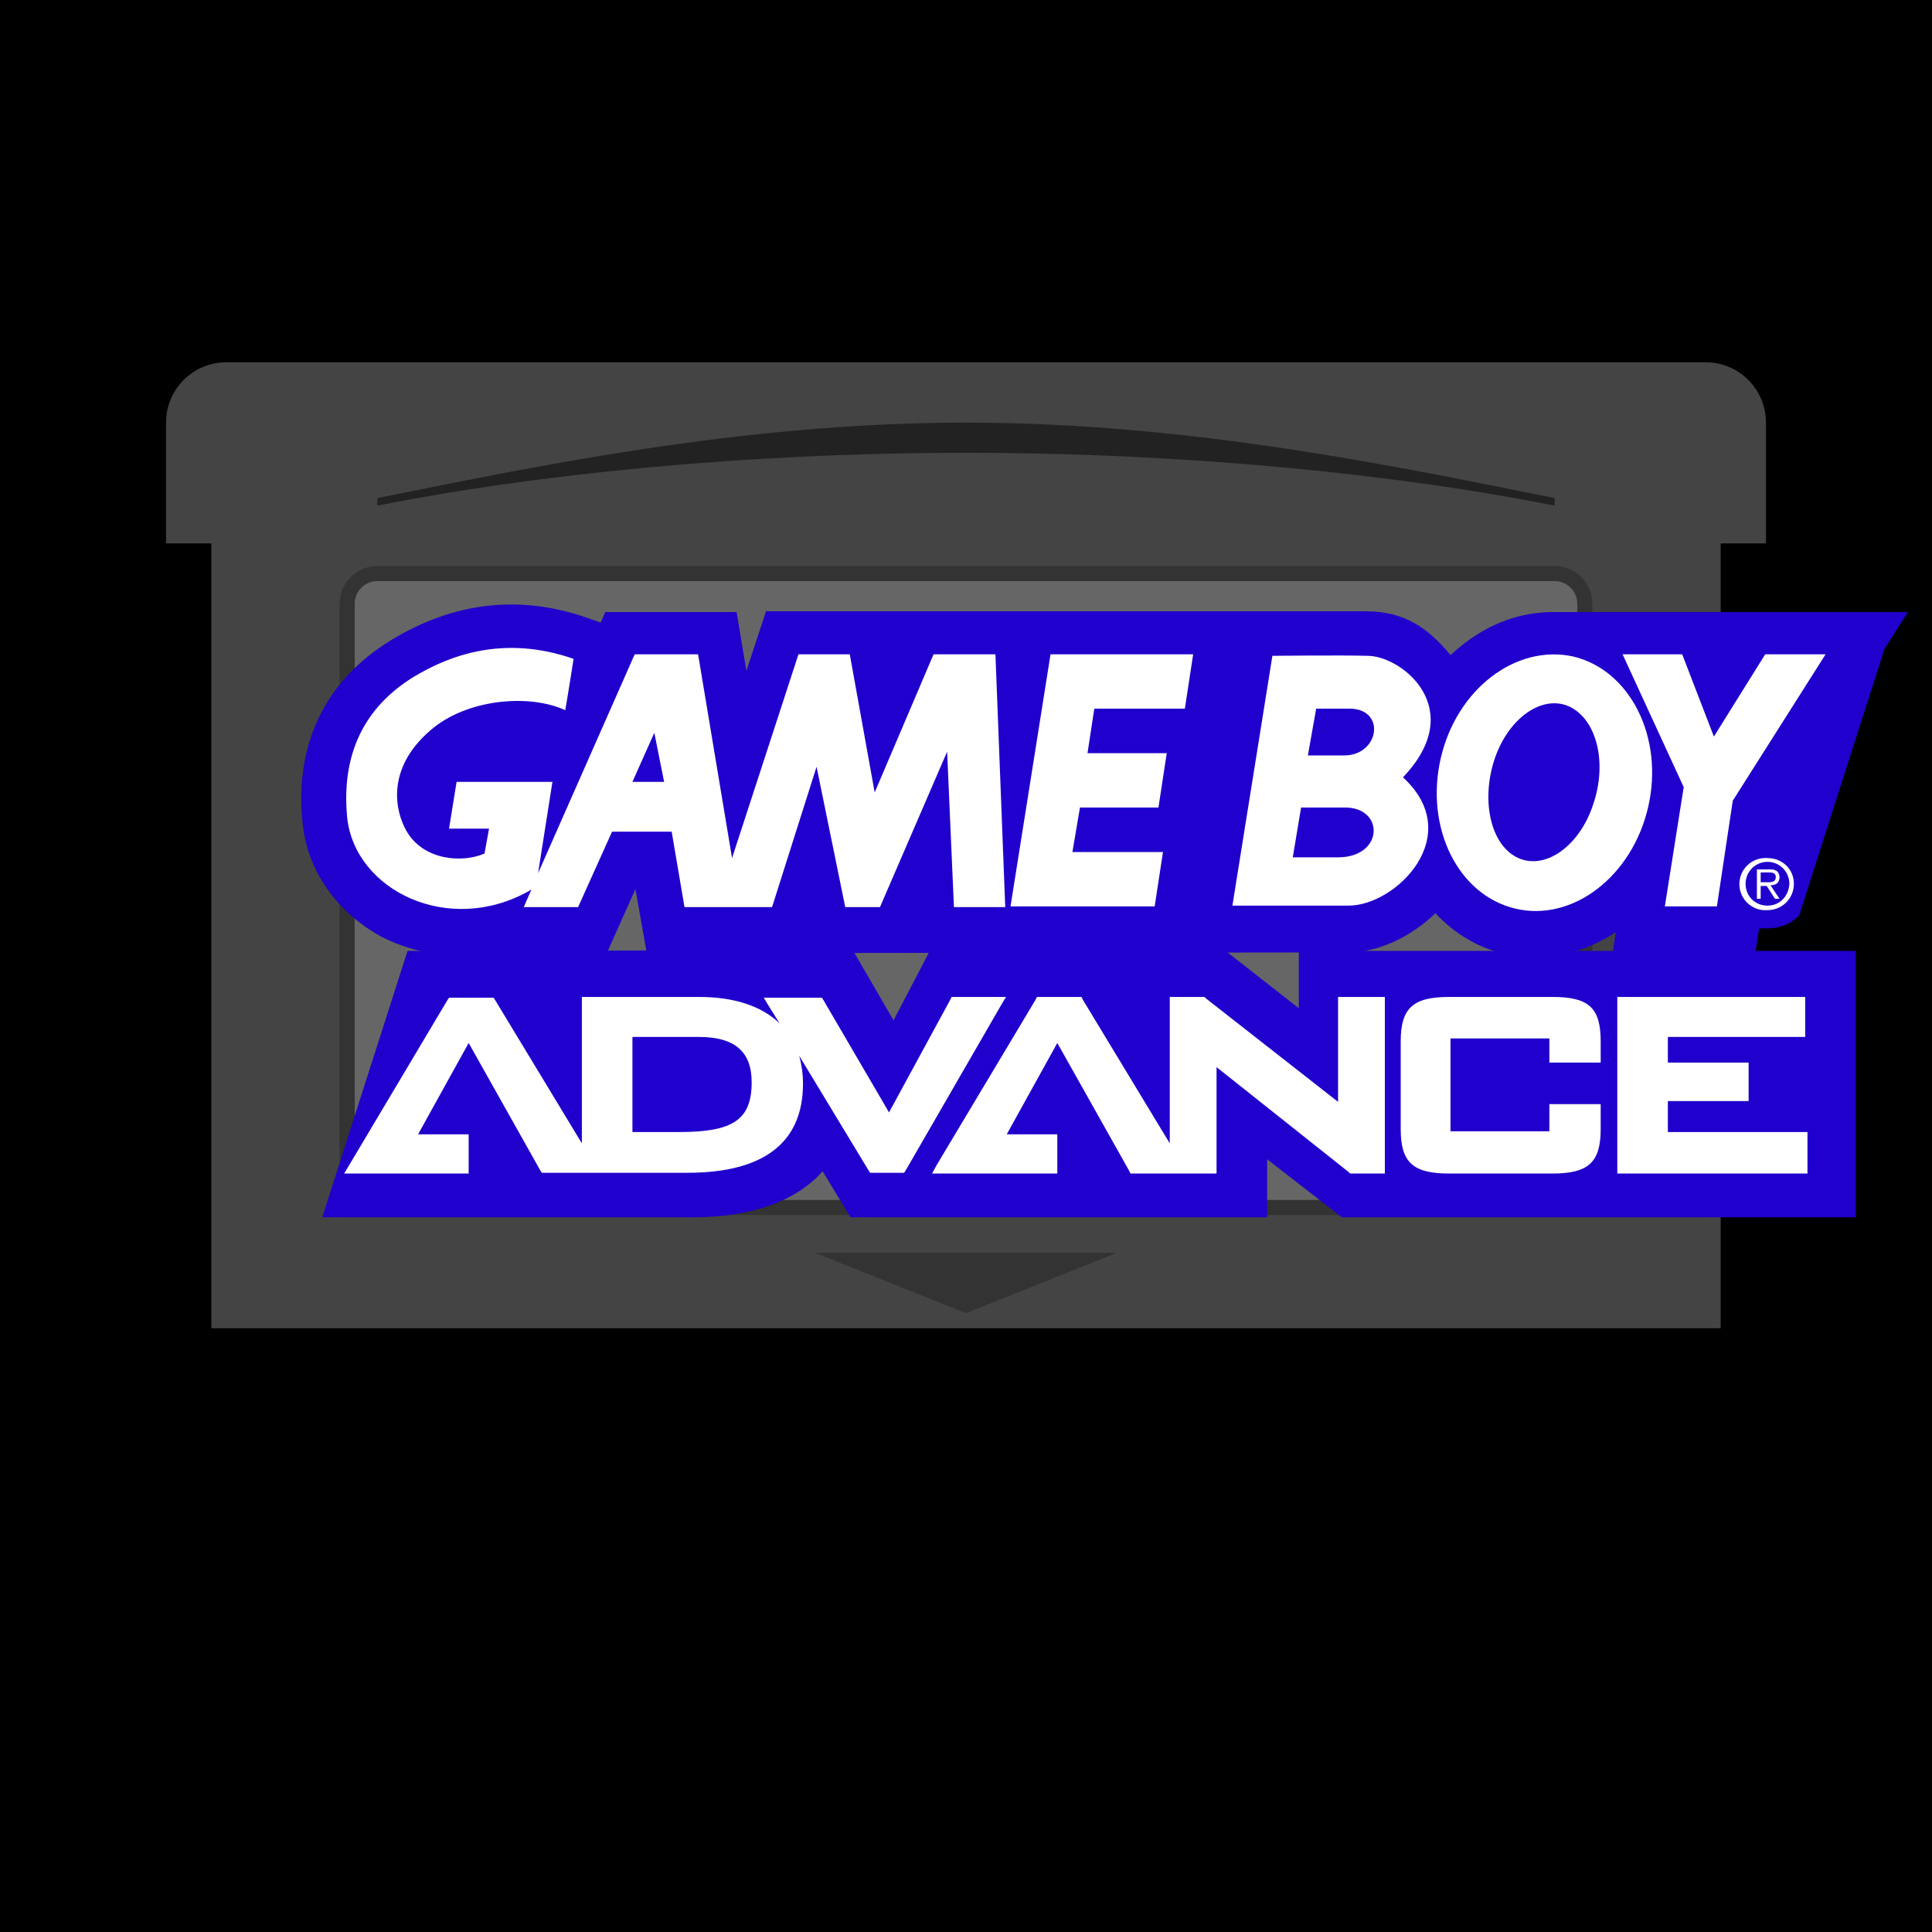
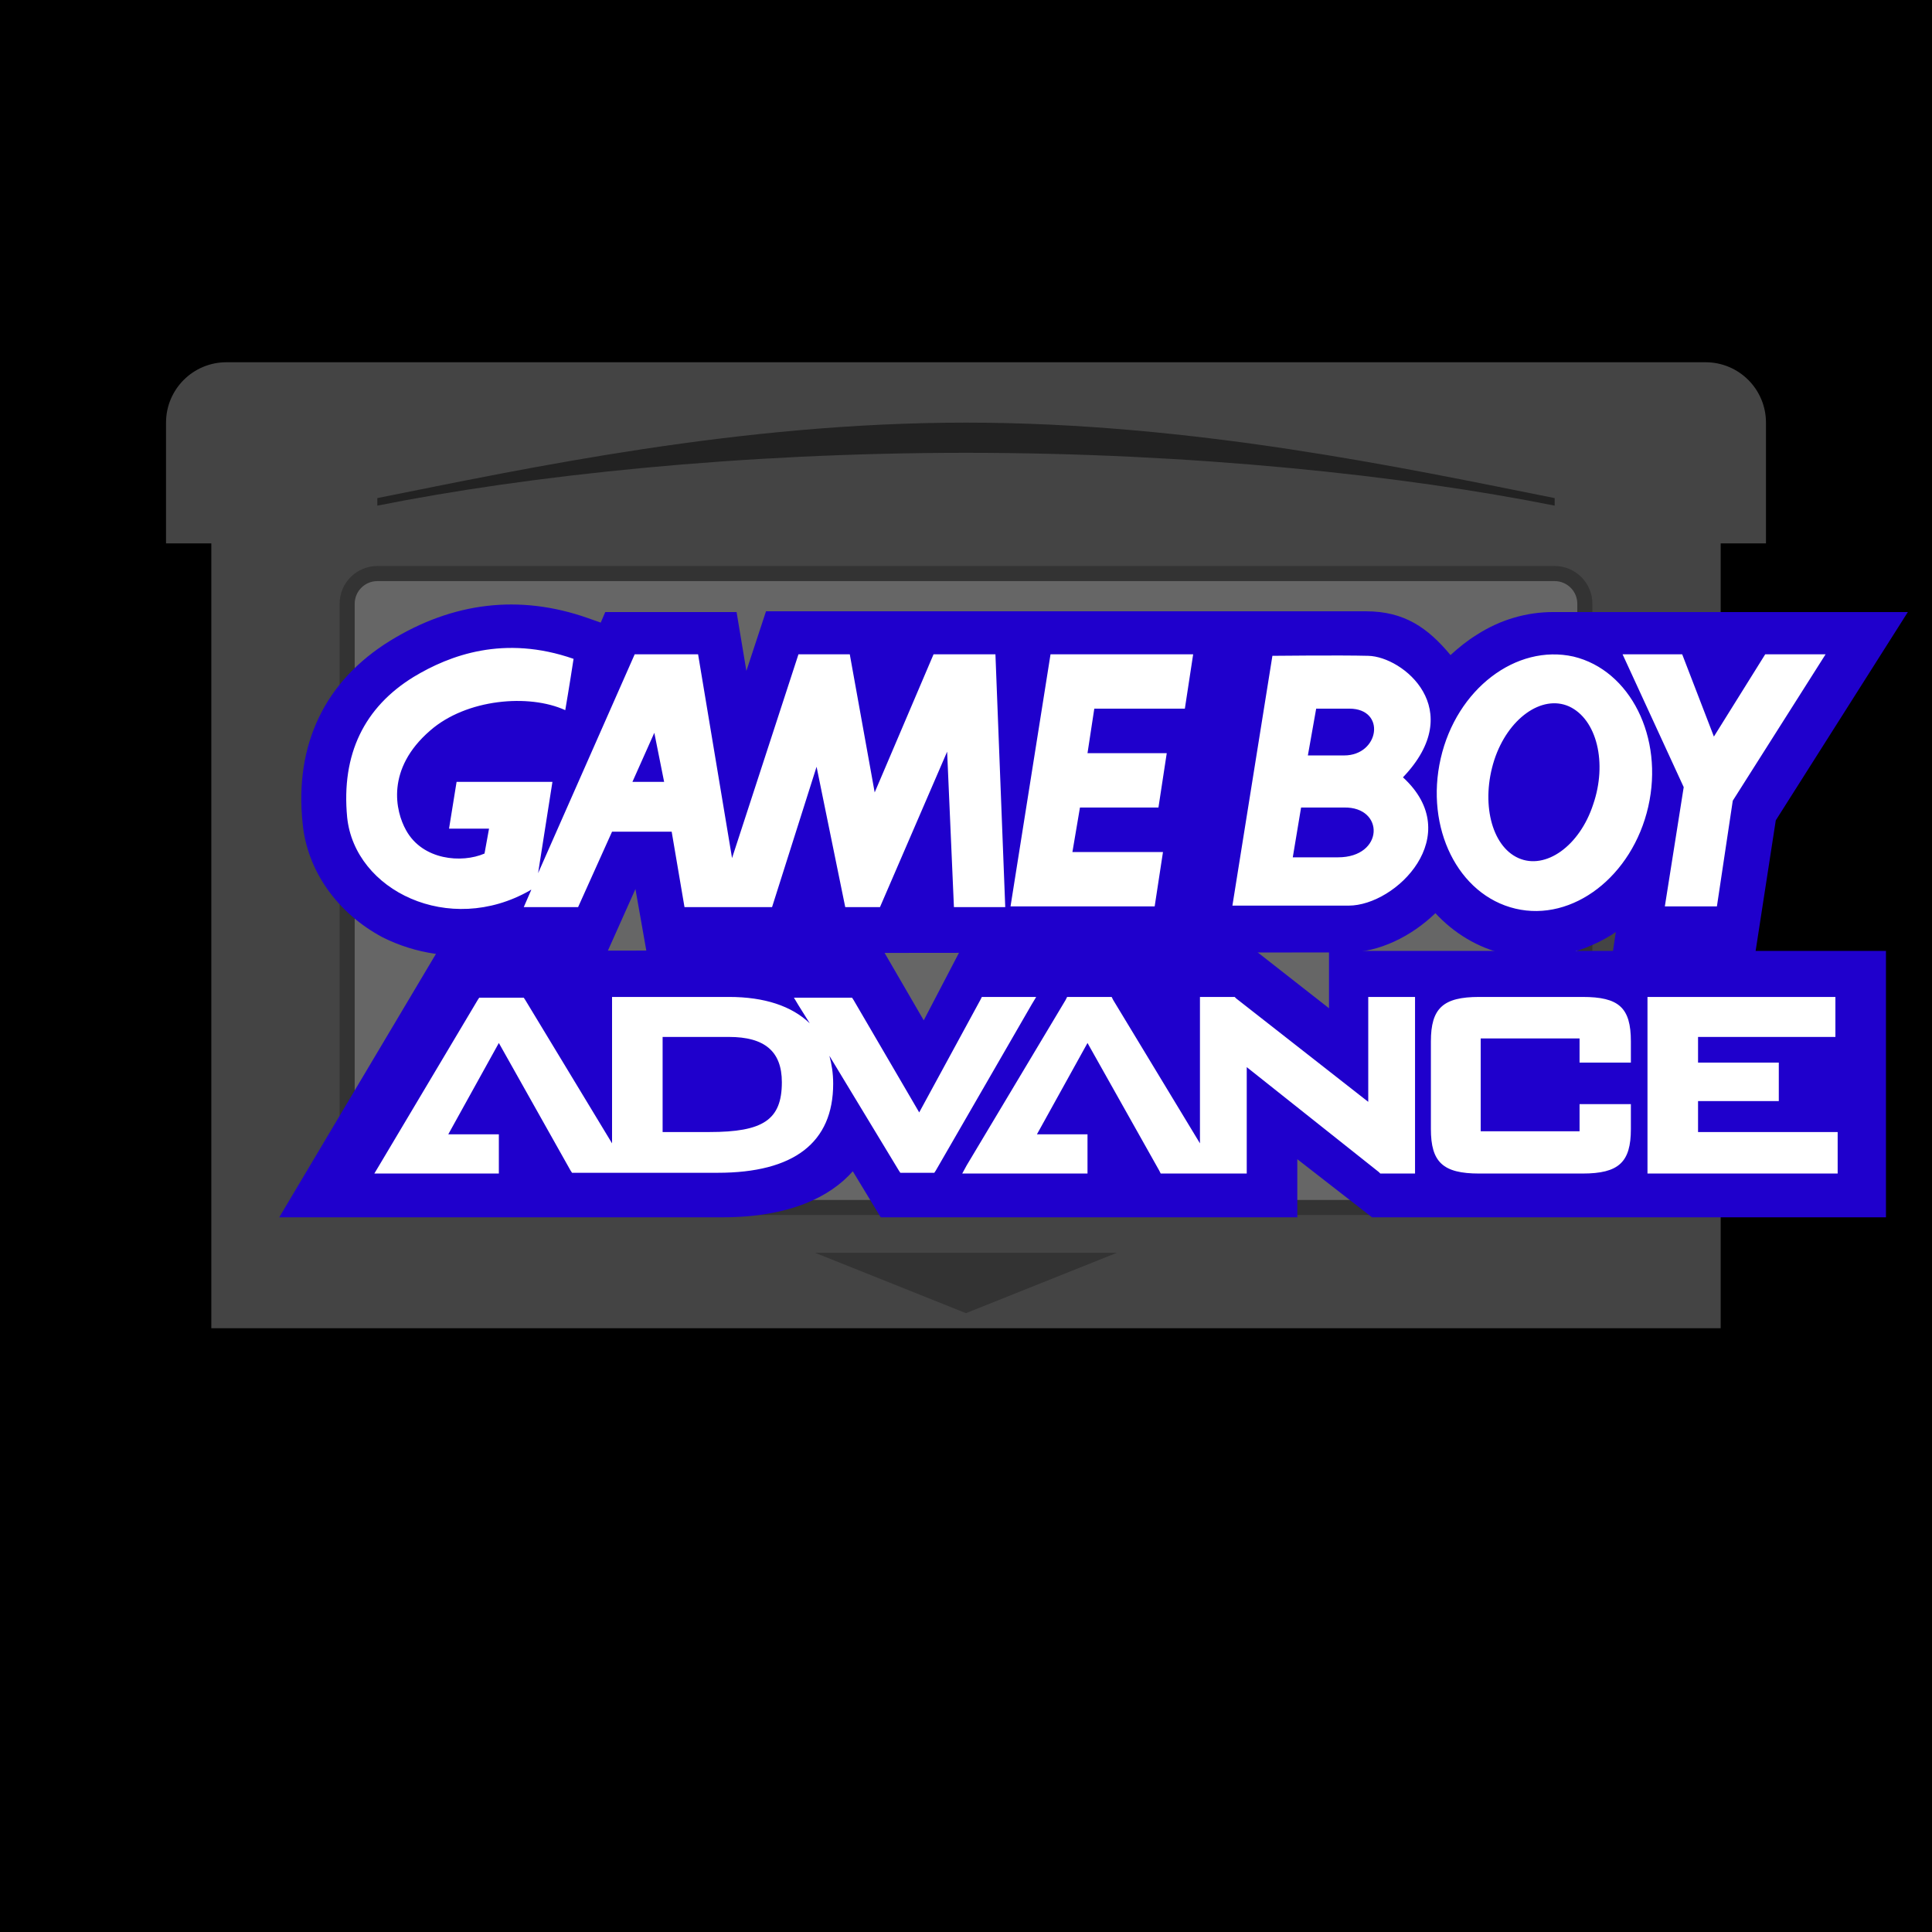
<svg xmlns="http://www.w3.org/2000/svg" width="128" height="128" viewBox="0 0 256 256">
  <rect x="0" y="0" width="100%" height="100%" fill="#000" />
  <path fill="#444" d="M22,72 v-16 a8,8 0,0,1 8,-8 h196 a8,8 0,0,1 8,8 v16 h-6v104 h-200v-104" />
  <rect fill="#666" stroke="#333" stroke-width="2" x="46" y="76" width="164" height="84" rx="4" />
  <path fill="#333" stroke-width="2" d="M108 166 l20 8 20-8z" />
  <path fill="#222" stroke-width="2" d="M50,66 c20,-4 48,-10 78,-10 c30,0 58,6 78,10        v1 c-20,-4 -48,-7 -78,-7 c-30,0 -58,3 -78,7z" />
-   <path fill="#1F00CC" d=" M181,81 C186.1,81,189.2,83.2,192.2,86.8 C193.3,85.8,194.4,84.9,195.7,84.1 C198.8,82.1,202.3,81.1,205.8,81.1 L252.8,81.1 L249.7,86  L238.4,121.3 C236.8,122.9,235.1,123.1,233.1,123 L232.6,126.2 H213.7 L214.1,123.5 C213.9,123.6,213.7,123.8,213.5,123.9 C209.1,126.6,204.1,127.5,199.4,126.4 C195.8,125.6,192.6,123.6,190.2,121 C187,124.1,182.7,126.2,178.6,126.2 L85.7,126.3 L84.2,117.8 L80.4,126.3 H64.9 C60,127.1,55.1,126.4,50.7,124.2 C44.7,121,40.7,115.4,40.1,109.1 C39,98.6,43.1,90.2,51.7,84.9 C60,79.8,68.8,78.7,77.9,81.9 L79.6,82.5 L80.2,81.1 H97.6 L98.9,88.9 L101.5,81 L181,81z" />
-   <path fill="#FFF" d=" M123.7,86.7l-7.8,18.3l-3.3,-18.3h-6.8l-8.8,27l-4.5,-27h-8.4l-12.8,29l1.9,-12.1h-12.7l-1,6.2h5.3l-0.6,3.3c-3,1.3,-8.2,0.9,-10.4,-3.1c-1.4,-2.5,-2.7,-8.1,3.2,-13.2c4.8,-4.2,13.1,-4.9,17.9,-2.7c0,0,0.6,-3.5,1.1,-6.8c-9.2,-3.2,-16.4,-0.5,-21.2,2.4c-6.5,4,-9.6,10.2,-8.8,18.6c1,9.7,13.5,15.8,24.2,9.7c0.1,-0.1,0.2,-0.1,0.2,-0.1l-1,2.3h7.2l4.5,-10h7.9l1.7,10h11.6l5.9,-18.6l3.8,18.6h4.6l8.9,-20.6l0.9,20.6h6.8l-1.3,-33.5zm-39.9,16.9l2.9,-6.5l1.3,6.5h-4.2z M133.9,120.1h19.1l1.1,-7.2h-12l1,-5.9h10.4l1.1,-7.2h-10.5l0.9,-5.9h12l1.1,-7.2h-18.9z M178.1,100.1h-4.8l1.1,-6.2h4.4c4.9,0,4,6.2,-0.7,6.2m-0.8,13.5h-6l1.1,-6.6h5.7c5.4,-0.1,5.3,6.6,-0.8,6.6m4,-26.7c-3.7,-0.1,-12.8,0,-12.8,0h0.1l-5.3,33.1h15.4c6.3,0,15.6,-9.3,7.2,-17c8.6,-9,0,-16,-4.6,-16.1z M208.5,87c-7.6,-1.7,-15.5,4.3,-17.6,13.5c-2.1,9.2,2.3,18.1,9.9,19.9c7.6,1.8,15.5,-4.3,17.6,-13.5c2.1,-9.2,-2.4,-18.1,-9.9,-19.9zm2.6,19.6c-1.8,5.5,-6.3,8.7,-9.9,7.1c-3.6,-1.6,-5,-7.4,-3.2,-13c1.8,-5.5,6.3,-8.7,9.9,-7.1c3.7,1.7,5.1,7.5,3.2,13z M227.1,97.6l-4.2,-10.9h-7.9l8.1,17.6l-2.5,15.8h6.9l2.1,-14l12.3,-19.4h-8l-6.8,10.9z M233.3 116.9v-1.3h1.1c.5 0 .9.1.9.6 0 .8-.8.7-1.3.7h-.7m1.3.4c.7 0 1.2-.3 1.2-1.1 0-.3-.2-.7-.4-.8-.3-.2-.6-.2-.9-.2h-1.7v3.9h.5v-1.7h.8l1.1 1.7h.6l-1.2-1.8m-.4 3.3c1.9 0 3.5-1.5 3.5-3.5 0-1.9-1.5-3.4-3.5-3.4a3.46 3.46 0 1 0 0 6.9m0-.6c-1.6 0-2.9-1.2-2.9-2.9a2.9 2.9 0 0 1 5.8 0c-.1 1.7-1.3 2.9-2.9 2.9z " />
-   <path fill="#1F00CC" d=" M54,126l59,-0.1l5.4,9.3l4.8,-9.2l39.2,0l9.7,7.6v-7.6h73.8v35.3h-68.1l-9.9,-7.7v7.7l-55.2,0v0l-3.7,-6.1c-3,3.4,-8.4,6.1,-17.3,6.1l-49,0" />
-   <path fill="#fff" d="M90,150h-6.2v-12.6h8.8c4.7,0,7,1.9,7,6c0,5,-2.5,6.6,-9.6,6.6m43.3,-17.9h-7.2l-0.2,0.4l-8.1,14.9l-8.7,-14.9l-0.2,-0.3h-7.7l0.6,1l1.5,2.4c-2.4,-2.3,-6,-3.5,-10.7,-3.5h-15.5v19.4l-11.5,-19l-0.2,-0.3h-5.9l-0.2,0.3l-13.1,22l-0.6,1h16.5v-5.2h-6.7l6.7,-12.1l9.5,16.9l0.2,0.3h19.3c10.1,0,15.3,-4,15.3,-11.8c0,-1.4,-0.2,-2.6,-0.5,-3.7l9.2,15.2l0.2,0.3h4.5l0.2,-0.3l12.7,-22l0.6,-1m44.7,0h-0.7v13.9l-17.5,-13.7l-0.2,-0.2h-4.6v19.4l-11.5,-19l-0.2,-0.4h-5.9l-0.2,0.4l-13.1,21.9l-0.6,1.1h16.6v-5.2h-6.7l6.7,-12.1l9.5,16.9l0.2,0.4h11.4v-14.1l17.5,13.9l0.2,0.2h4.6v-23.4h-5.5m27.7,0h-13.7c-4.8,0,-6.4,1.5,-6.4,5.9v11.6c0,4.4,1.6,5.9,6.4,5.9h13.7c4.8,0,6.4,-1.5,6.4,-5.9v-3.3h-6.8v3.6h-13.1v-12.3h13.1v3.2h6.8v-2.8c0,-4.5,-1.6,-5.9,-6.4,-5.9m33.1,17.9h-17.8v-4.1h10.7v-5.1h-10.7v-3.4h18.2v-5.3h-24.9v23.4h25.2v-5.5h-0.7z" />
+   <path fill="#1F00CC" d="M181,81c5.1,0,8.2,2.2,11.2,5.8c1.1,-1,2.2,-1.9,3.5,-2.7c3.1,-2,6.6,-3,10.1,-3l47,0l-17.5,27.6l-2.7,17.5h-18.9l0.4,-2.7c-0.2,0.1,-0.4,0.3,-0.6,0.4c-4.4,2.7,-9.4,3.6,-14.1,2.5c-3.6,-0.8,-6.8,-2.8,-9.2,-5.4c-3.2,3.1,-7.5,5.2,-11.6,5.2l-92.9,0.1l-1.5,-8.5l-3.8,8.5h-15.5c-4.9,0.8,-9.8,0.1,-14.2,-2.1c-6,-3.2,-10,-8.8,-10.6,-15.1c-1.1,-10.5,3,-18.9,11.6,-24.2c8.3,-5.1,17.1,-6.2,26.2,-3l1.7,0.6l0.6,-1.4h17.4l1.3,7.8l2.6,-7.9l79.5,0z" />
+   <path fill="#FFF" d=" M123.7,86.7l-7.8,18.3l-3.3,-18.3h-6.8l-8.8,27l-4.5,-27h-8.4l-12.8,29l1.9,-12.1h-12.7l-1,6.2h5.3l-0.6,3.3c-3,1.3,-8.2,0.9,-10.4,-3.1c-1.4,-2.5,-2.7,-8.1,3.2,-13.2c4.8,-4.2,13.1,-4.9,17.9,-2.7c0,0,0.6,-3.5,1.1,-6.8c-9.2,-3.2,-16.4,-0.5,-21.2,2.4c-6.5,4,-9.6,10.2,-8.8,18.6c1,9.7,13.5,15.8,24.2,9.7c0.1,-0.1,0.2,-0.1,0.2,-0.1l-1,2.3h7.2l4.5,-10h7.9l1.7,10h11.6l5.9,-18.6l3.8,18.6h4.6l8.9,-20.6l0.9,20.6h6.8l-1.3,-33.5zm-39.9,16.9l2.9,-6.5l1.3,6.5h-4.2z M133.9,120.1h19.1l1.1,-7.2h-12l1,-5.9h10.4l1.1,-7.2h-10.5l0.9,-5.9h12l1.1,-7.2h-18.9z M178.1,100.1h-4.8l1.1,-6.2h4.4c4.9,0,4,6.2,-0.7,6.2m-0.8,13.5h-6l1.1,-6.6h5.7c5.4,-0.1,5.3,6.6,-0.8,6.6m4,-26.7c-3.7,-0.1,-12.8,0,-12.8,0h0.1l-5.3,33.1h15.4c6.3,0,15.6,-9.3,7.2,-17c8.6,-9,0,-16,-4.6,-16.1z M208.5,87c-7.6,-1.7,-15.5,4.3,-17.6,13.5c-2.1,9.2,2.3,18.1,9.9,19.9c7.6,1.8,15.5,-4.3,17.6,-13.5c2.1,-9.2,-2.4,-18.1,-9.9,-19.9zm2.6,19.6c-1.8,5.5,-6.3,8.7,-9.9,7.1c-3.6,-1.6,-5,-7.4,-3.2,-13c1.8,-5.5,6.3,-8.7,9.9,-7.1c3.7,1.7,5.1,7.5,3.2,13z M227.1,97.6l-4.2,-10.9h-7.9l8.1,17.6l-2.5,15.8h6.9l2.1,-14l12.3,-19.4h-8l-6.8,10.9z " />
+   <path fill="#1F00CC" d="M58,126l59,-0.1l5.4,9.3l4.8,-9.2l39.2,0l9.7,7.6v-7.6h73.8v35.3h-68.1l-9.9,-7.7v7.7l-55.2,0v0l-3.7,-6.1c-3,3.4,-8.4,6.1,-17.3,6.1l-58.7,0" />
+   <path fill="#fff" d="M94,150h-6.2v-12.6h8.8c4.7,0,7,1.9,7,6c0,5,-2.5,6.6,-9.6,6.6m43.3,-17.9h-7.2l-0.2,0.4l-8.1,14.9l-8.7,-14.9l-0.2,-0.3h-7.7l0.6,1l1.5,2.4c-2.4,-2.3,-6,-3.5,-10.7,-3.5h-15.5v19.4l-11.5,-19l-0.2,-0.3h-5.9l-0.2,0.3l-13.1,22l-0.6,1h16.5v-5.2h-6.7l6.7,-12.1l9.5,16.9l0.2,0.3h19.3c10.1,0,15.3,-4,15.3,-11.8c0,-1.4,-0.2,-2.6,-0.5,-3.7l9.2,15.2l0.2,0.3h4.5l0.2,-0.3l12.7,-22l0.6,-1m44.7,0h-0.7v13.9l-17.5,-13.7l-0.2,-0.2h-4.6v19.4l-11.5,-19l-0.2,-0.4h-5.9l-0.2,0.4l-13.1,21.9l-0.6,1.1h16.6v-5.2h-6.7l6.7,-12.1l9.5,16.9l0.2,0.4h11.4v-14.1l17.5,13.9l0.2,0.2h4.6v-23.4h-5.5m27.7,0h-13.7c-4.8,0,-6.4,1.5,-6.4,5.9v11.6c0,4.4,1.6,5.9,6.4,5.9h13.7c4.8,0,6.4,-1.5,6.4,-5.9v-3.3h-6.8v3.6h-13.1v-12.3h13.1v3.2h6.8v-2.8c0,-4.5,-1.6,-5.9,-6.4,-5.9m33.1,17.9h-17.8v-4.1h10.7v-5.1h-10.7v-3.4h18.2v-5.3h-24.9v23.4h25.2v-5.5h-0.7z" />
</svg>
